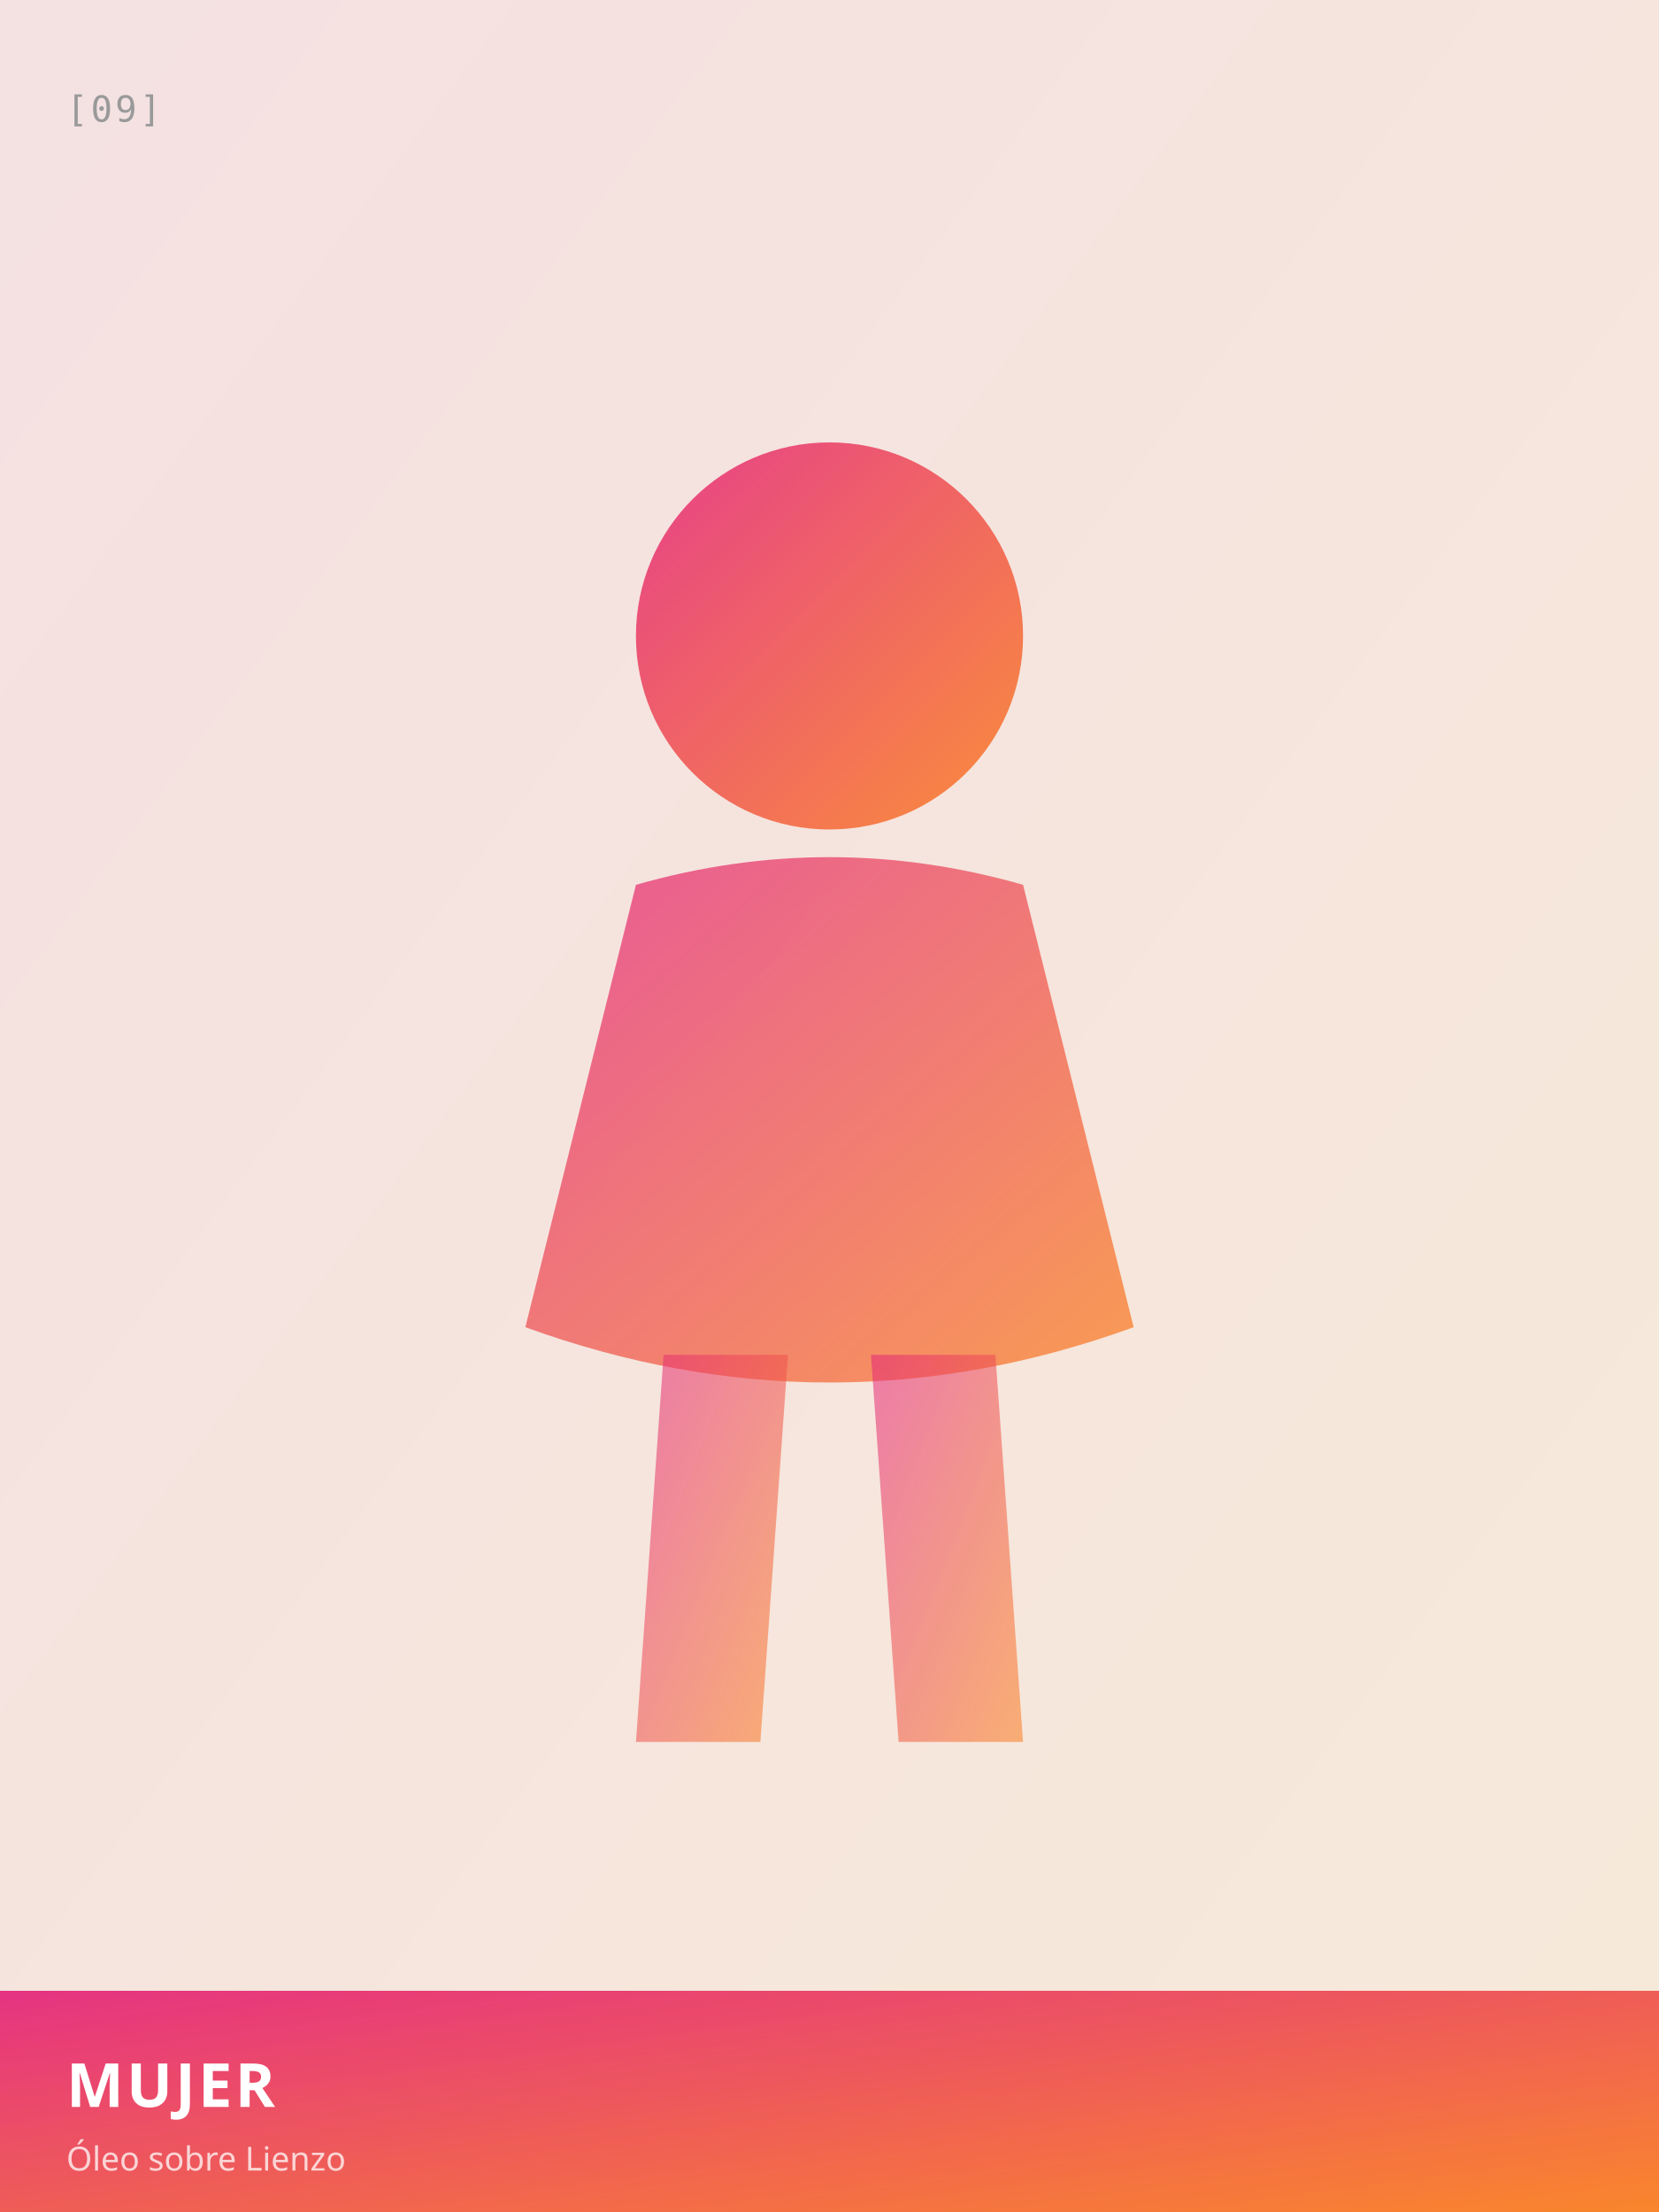
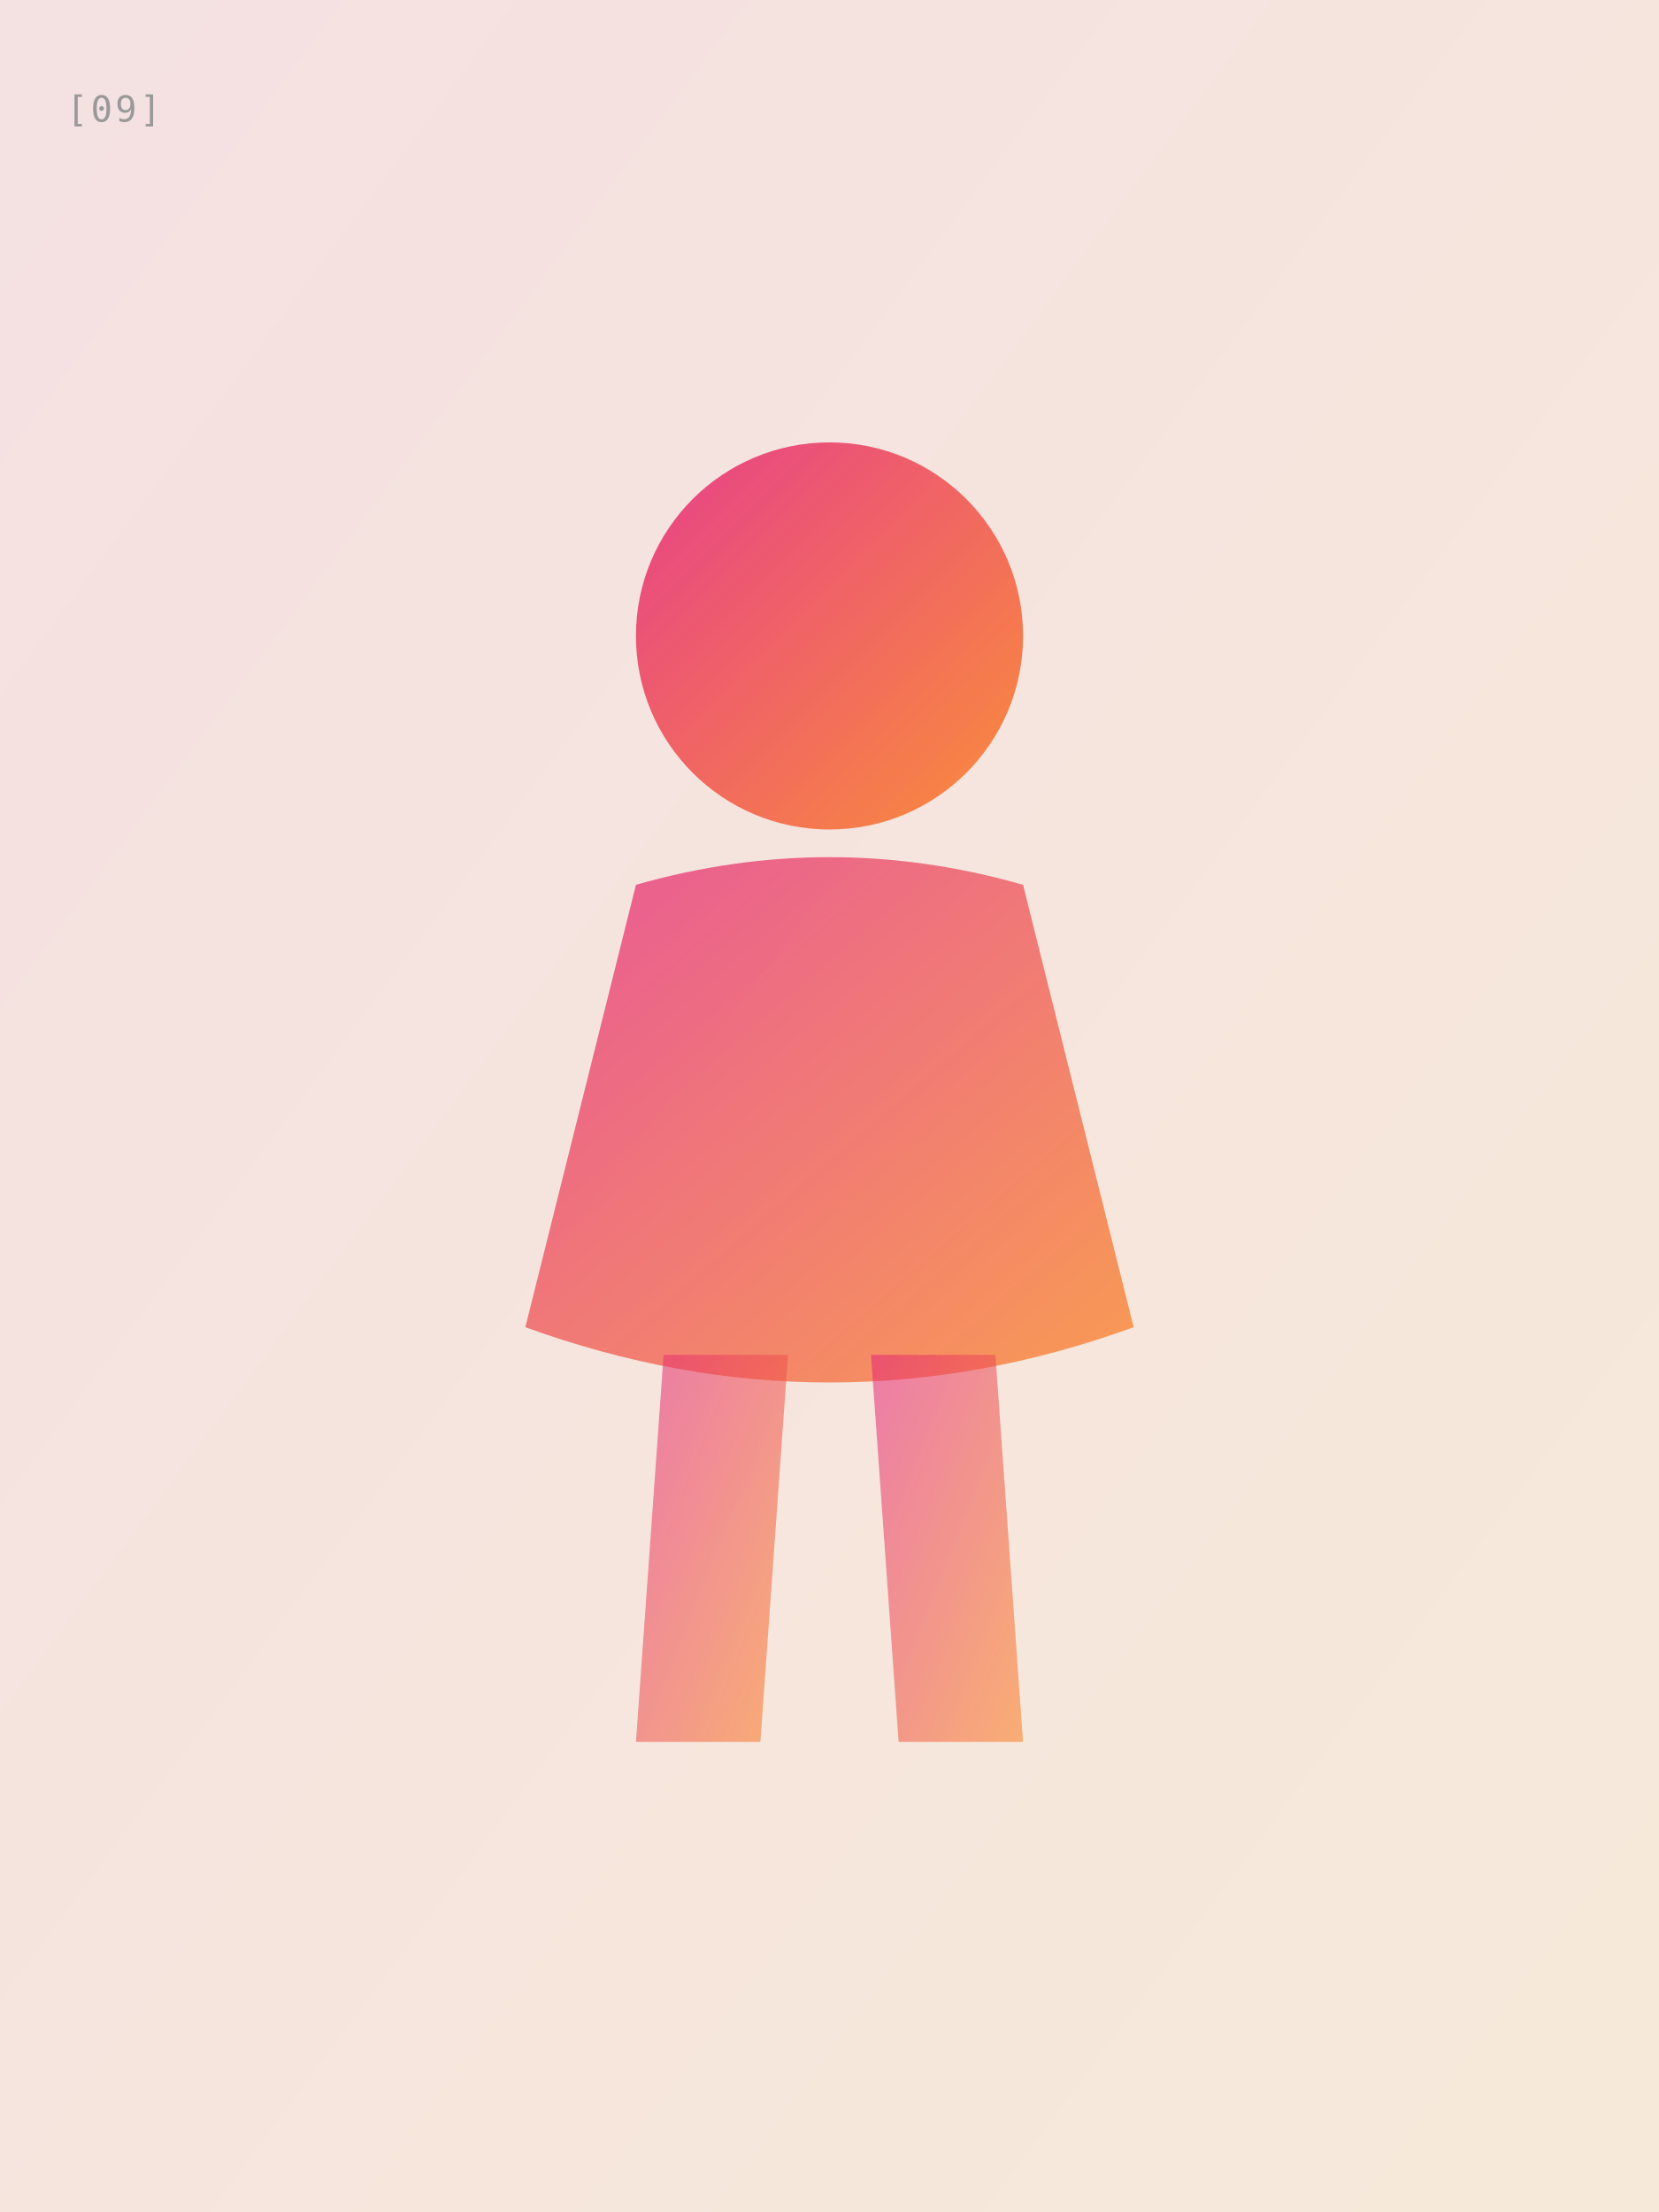
<svg xmlns="http://www.w3.org/2000/svg" viewBox="0 0 600 800" width="600" height="800">
  <defs>
    <linearGradient id="g" x1="0%" y1="0%" x2="100%" y2="100%">
      <stop offset="0%" stop-color="#E4247A" />
      <stop offset="100%" stop-color="#FA7E1E" />
    </linearGradient>
  </defs>
  <rect width="600" height="800" fill="#F6F5ED" />
  <rect width="600" height="800" fill="url(#g)" opacity="0.1" />
  <text x="24" y="44" font-family="'JetBrains Mono', monospace" font-size="13" fill="#999" letter-spacing="1">[09]</text>
  <circle cx="300" cy="230" r="70" fill="url(#g)" opacity="0.85" />
  <path d="M 230 320 Q 300 300 370 320 L 410 480 Q 300 520 190 480 Z" fill="url(#g)" opacity="0.72" />
  <path d="M 240 490 L 230 630 L 275 630 L 285 490 Z" fill="url(#g)" opacity="0.55" />
  <path d="M 360 490 L 370 630 L 325 630 L 315 490 Z" fill="url(#g)" opacity="0.55" />
-   <rect x="0" y="720" width="600" height="80" fill="url(#g)" opacity="0.92" />
-   <text x="24" y="762" font-family="'Big Shoulders Display', sans-serif" font-size="22" font-weight="700" fill="white" letter-spacing="1">MUJER</text>
-   <text x="24" y="785" font-family="sans-serif" font-size="12" fill="rgba(255,255,255,0.75)">Óleo sobre Lienzo</text>
</svg>
